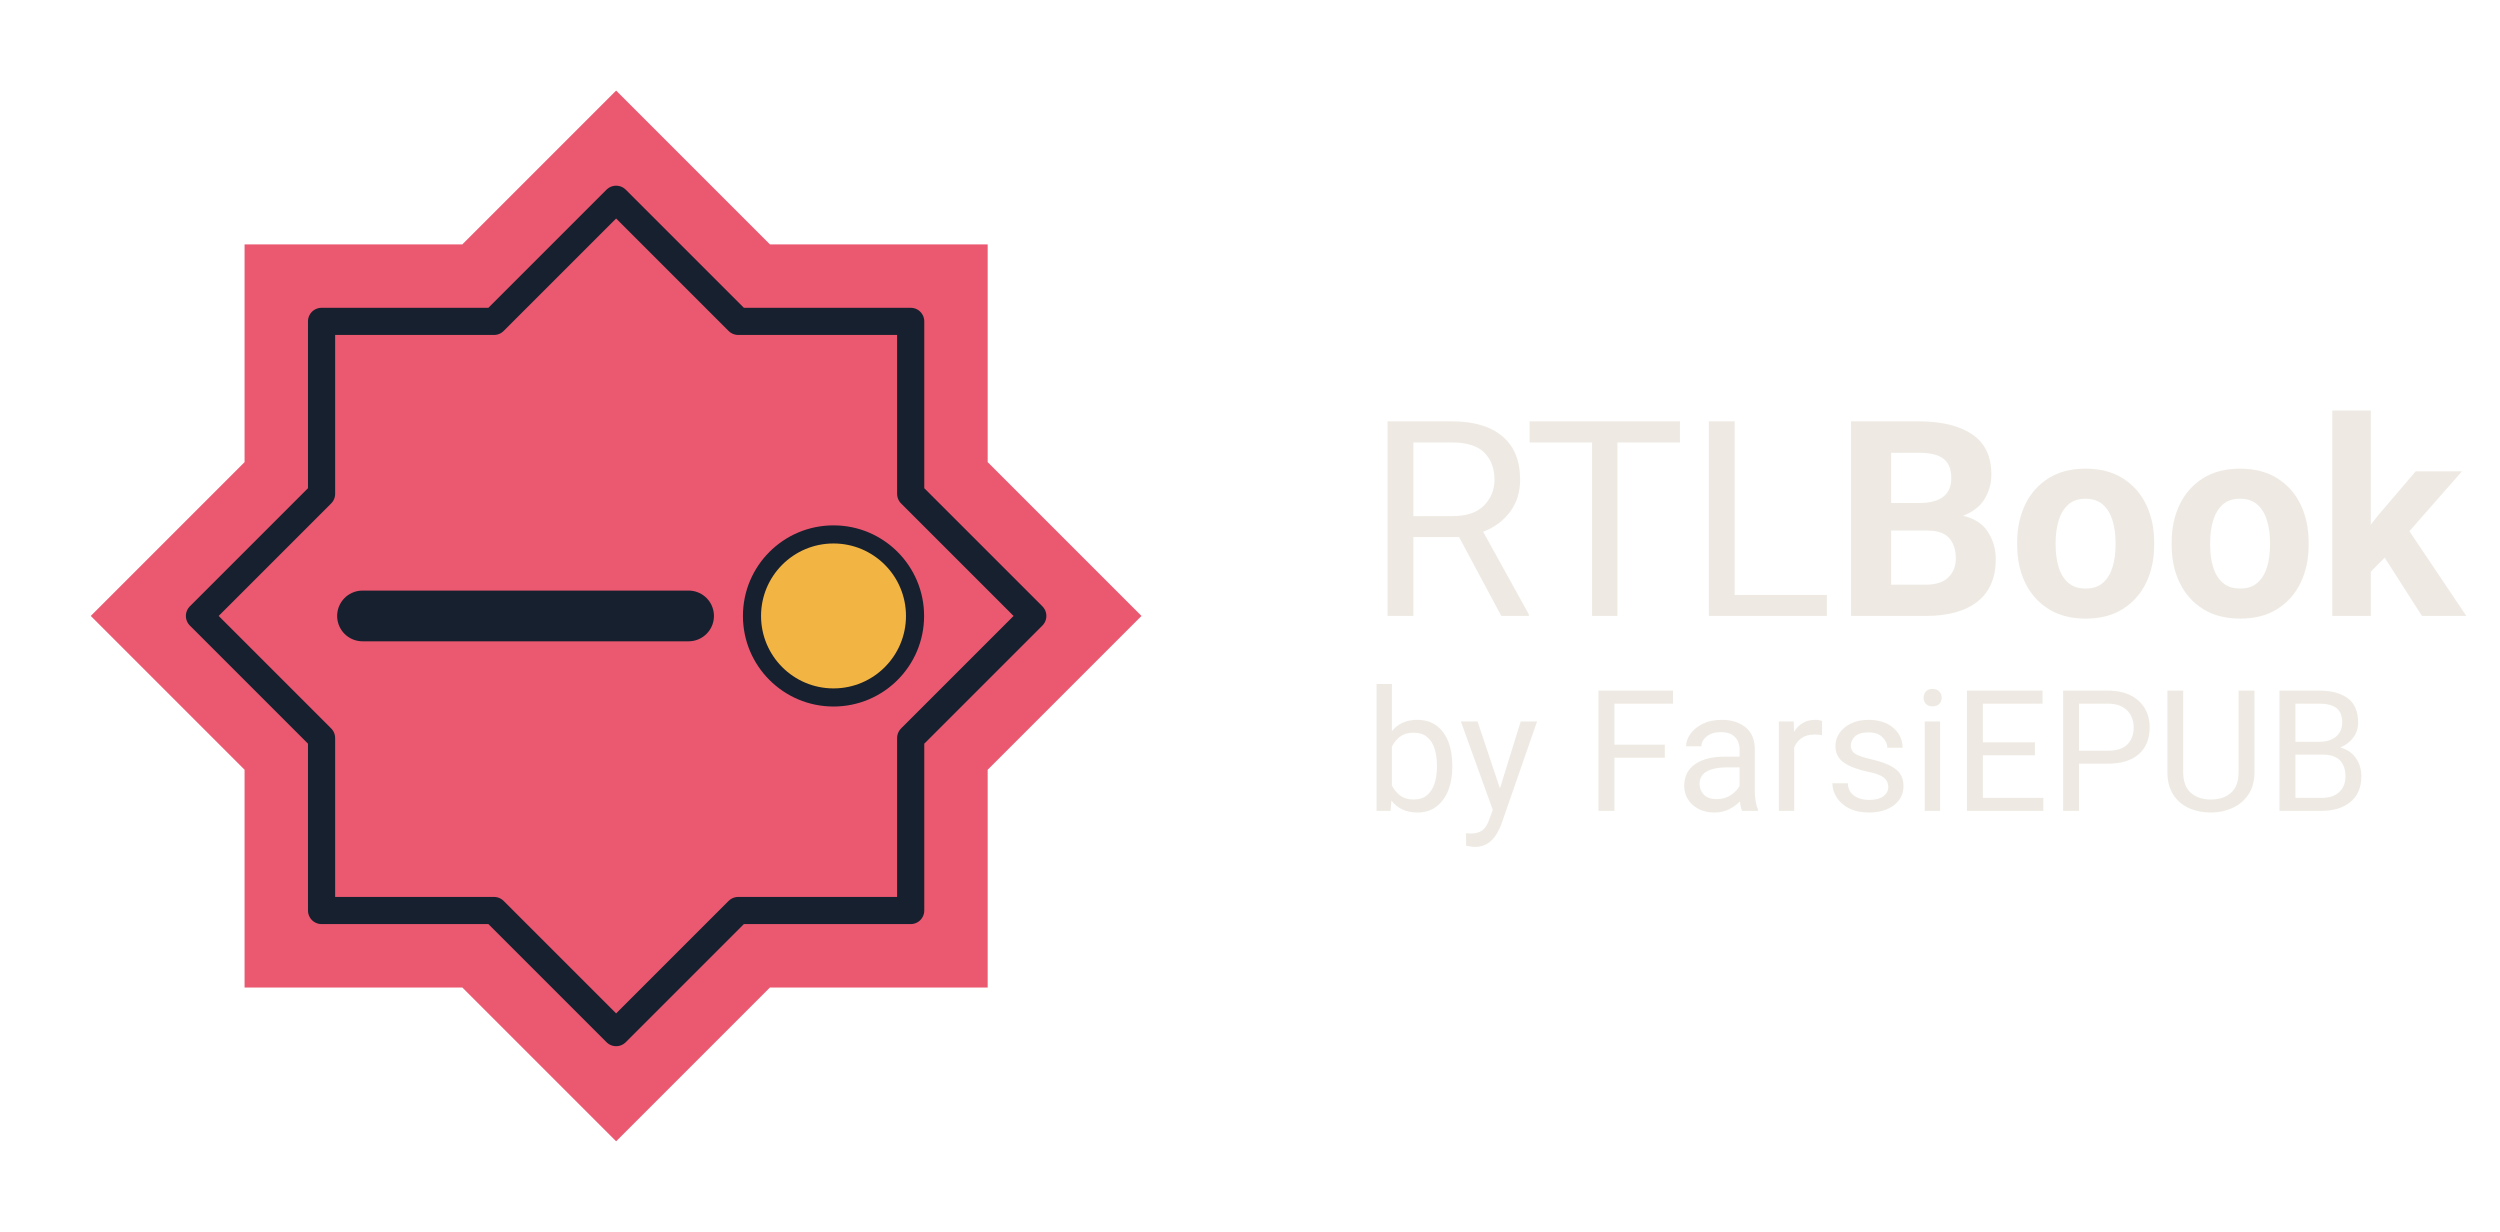
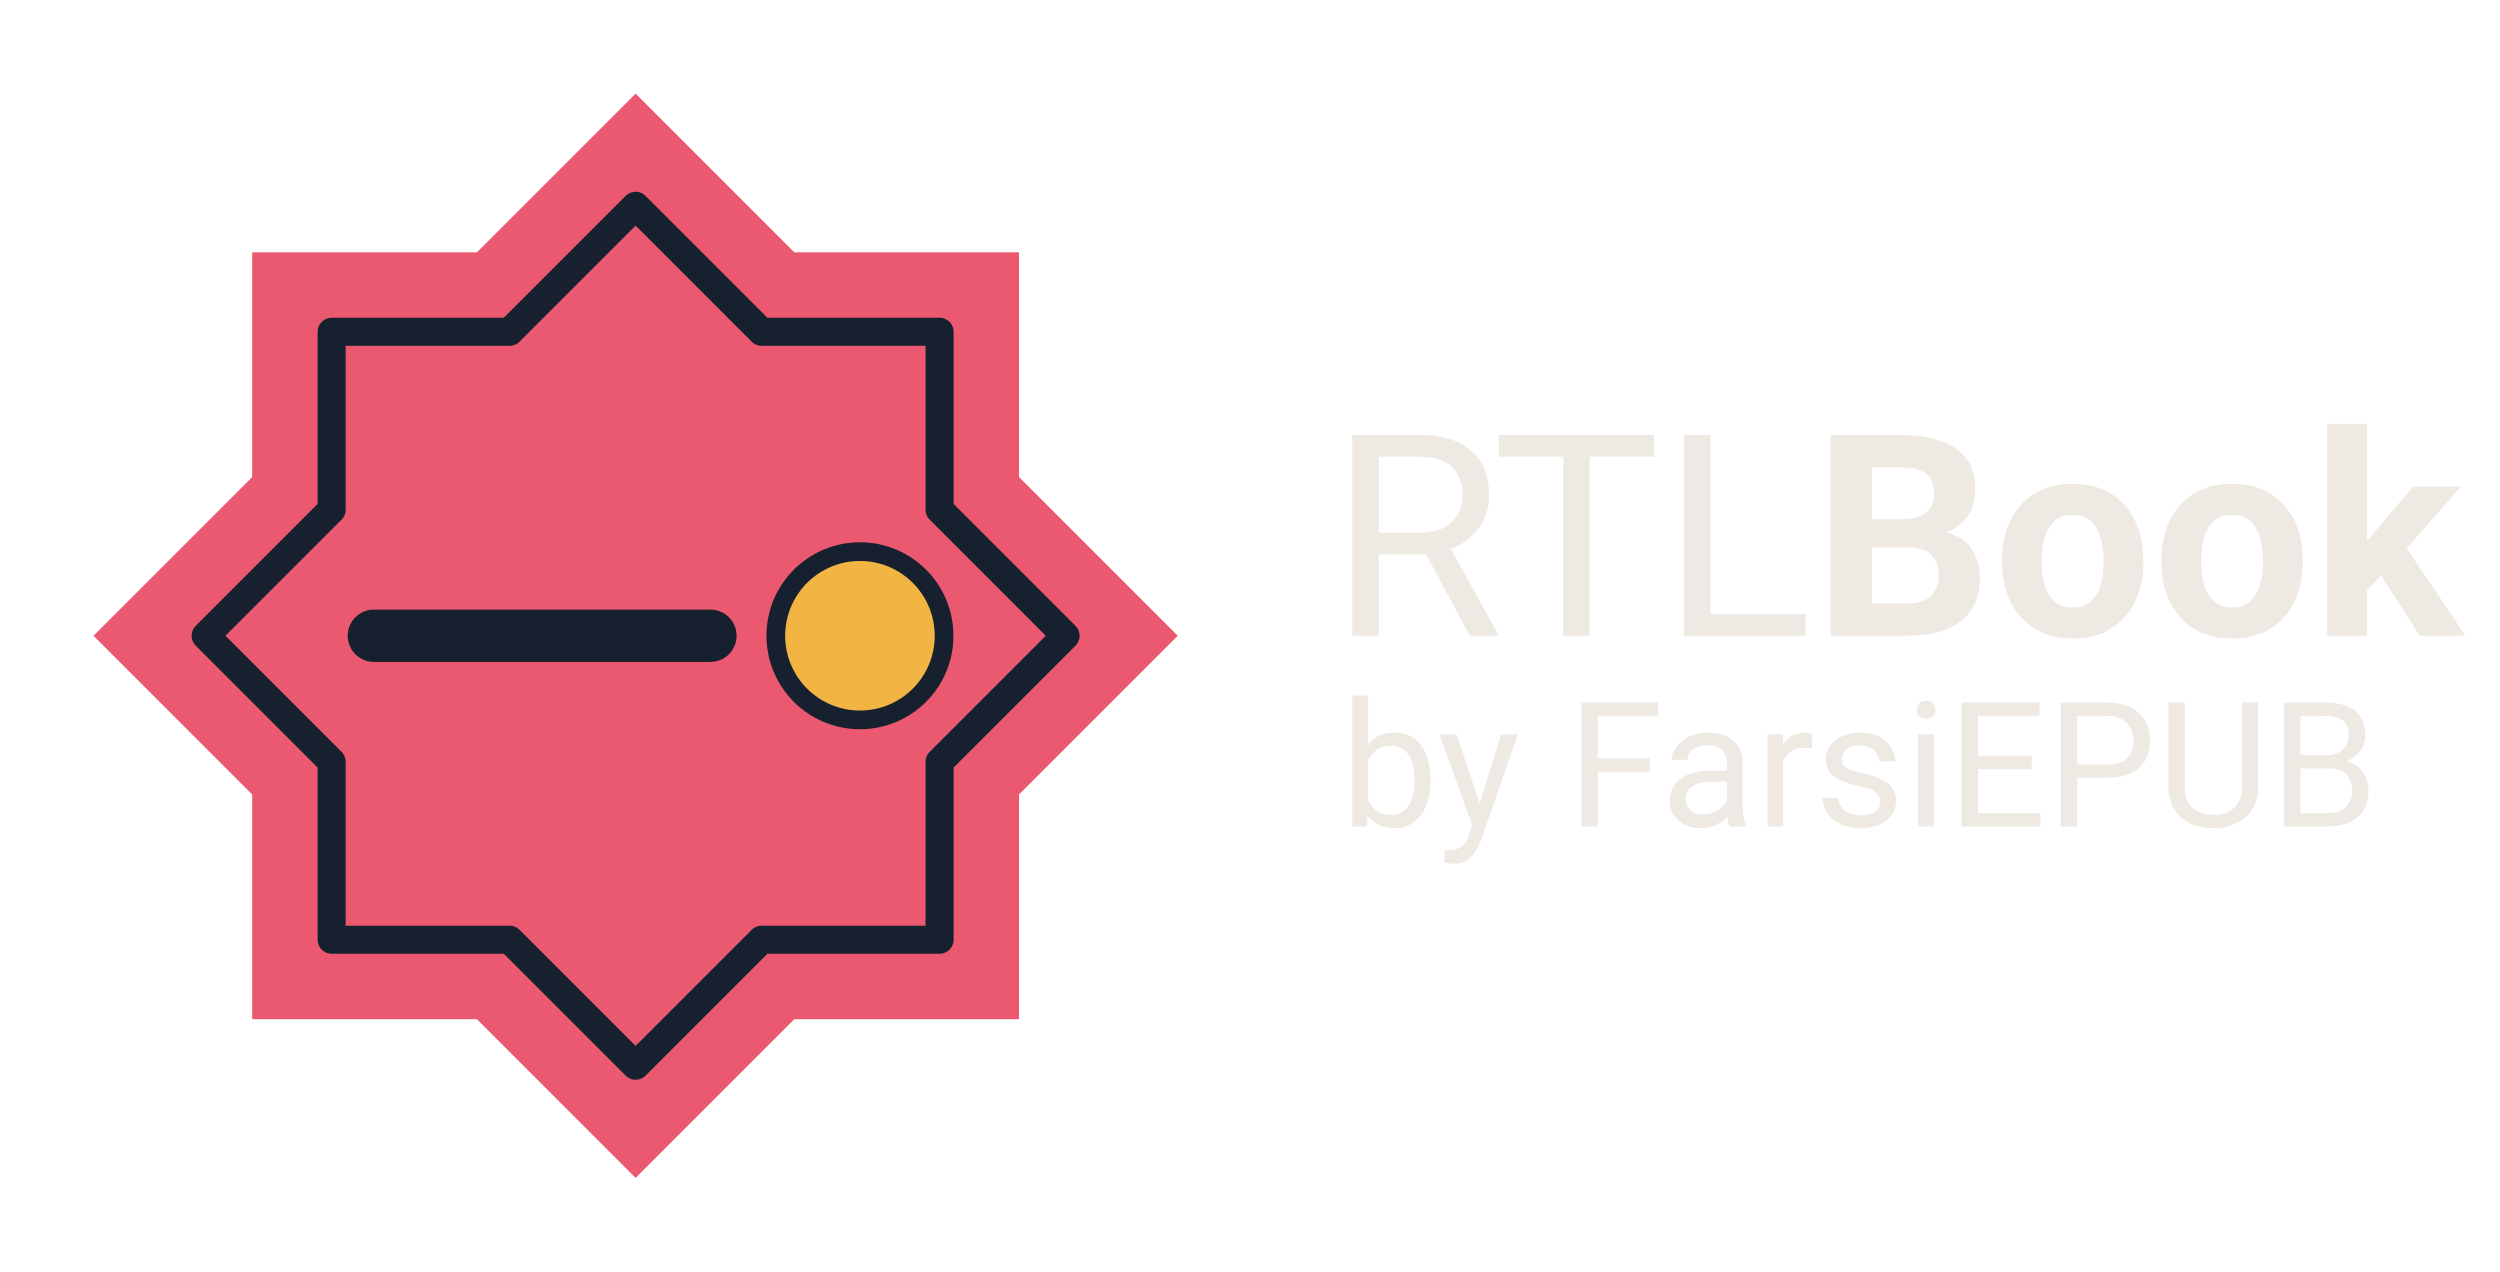
- <svg xmlns="http://www.w3.org/2000/svg" viewBox="-2 -2 137.98 68.00" width="1380" height="680" role="img" aria-label="RTLBook by FarsiEPUB">
+ <svg xmlns="http://www.w3.org/2000/svg" viewBox="-2 -2 133.73 68.00" width="1337" height="680" role="img" aria-label="RTLBook by FarsiEPUB">
  <g transform="translate(0 0)">
    <path d="M32.00 3.00L40.49 11.49L52.51 11.49L52.51 23.51L61.00 32.00L52.51 40.49L52.51 52.51L40.49 52.51L32.00 61.00L23.51 52.51L11.49 52.51L11.49 40.49L3.00 32.00L11.49 23.51L11.49 11.49L23.51 11.49Z" fill="#EB5971" />
    <path d="M32.00 9.00L38.74 15.74L48.26 15.74L48.26 25.26L55.00 32.00L48.26 38.74L48.26 48.26L38.74 48.26L32.00 55.00L25.26 48.26L15.74 48.26L15.74 38.74L9.00 32.00L15.74 25.26L15.74 15.74L25.26 15.74Z" fill="none" stroke="#17202E" stroke-width="1.5" stroke-linejoin="round" />
    <circle cx="44" cy="32" r="5" fill="#17202E" />
    <circle cx="44" cy="32" r="4" fill="#F2B544" />
    <path d="M36 32H18" stroke="#17202E" stroke-width="2.8" stroke-linecap="round" fill="none" />
  </g>
-   <path fill="#eeeae3" d="M80.862 32.0 78.531 27.647H76.008V32.0H74.584V21.259H78.14Q79.947 21.259 80.925 22.085Q81.902 22.911 81.902 24.483Q81.902 25.486 81.36 26.235Q80.818 26.984 79.859 27.352L82.382 31.911V32.0ZM78.14 22.424H76.008V26.489H78.184Q79.328 26.489 79.907 25.903Q80.486 25.316 80.486 24.483Q80.486 23.553 79.929 22.989Q79.372 22.424 78.14 22.424ZM90.725 21.259V22.424H87.273V32.0H85.871V22.424H82.426V21.259ZM98.833 30.842V32.0H92.319V21.259H93.743V30.842Z" />
-   <path fill="#eeeae3" d="M104.277 32.0H100.168V21.259H103.916Q105.789 21.259 106.852 21.974Q107.914 22.69 107.914 24.188Q107.914 24.925 107.542 25.541Q107.169 26.157 106.357 26.467Q107.317 26.703 107.737 27.382Q108.158 28.061 108.158 28.85Q108.158 30.407 107.154 31.203Q106.151 32.0 104.277 32.0ZM103.916 22.993H102.381V25.766H103.916Q105.701 25.766 105.701 24.394Q105.701 23.649 105.269 23.321Q104.838 22.993 103.916 22.993ZM105.952 28.828Q105.952 28.12 105.587 27.703Q105.221 27.286 104.373 27.286H102.381V30.274H104.277Q105.14 30.274 105.546 29.864Q105.952 29.455 105.952 28.828ZM109.338 28.09V27.935Q109.338 26.77 109.78 25.851Q110.223 24.933 111.064 24.402Q111.905 23.87 113.108 23.87Q114.325 23.87 115.169 24.402Q116.014 24.933 116.457 25.851Q116.899 26.77 116.899 27.935V28.09Q116.899 29.248 116.457 30.167Q116.014 31.085 115.173 31.616Q114.332 32.148 113.122 32.148Q111.912 32.148 111.068 31.616Q110.223 31.085 109.78 30.167Q109.338 29.248 109.338 28.09ZM111.462 27.935V28.09Q111.462 28.754 111.625 29.296Q111.787 29.839 112.152 30.163Q112.517 30.488 113.122 30.488Q113.72 30.488 114.081 30.163Q114.443 29.839 114.605 29.296Q114.767 28.754 114.767 28.09V27.935Q114.767 27.286 114.605 26.74Q114.443 26.194 114.078 25.862Q113.712 25.53 113.108 25.53Q112.51 25.53 112.149 25.862Q111.787 26.194 111.625 26.74Q111.462 27.286 111.462 27.935ZM117.866 28.09V27.935Q117.866 26.77 118.308 25.851Q118.751 24.933 119.592 24.402Q120.433 23.87 121.636 23.87Q122.853 23.87 123.697 24.402Q124.542 24.933 124.985 25.851Q125.427 26.77 125.427 27.935V28.09Q125.427 29.248 124.985 30.167Q124.542 31.085 123.701 31.616Q122.86 32.148 121.65 32.148Q120.44 32.148 119.596 31.616Q118.751 31.085 118.308 30.167Q117.866 29.248 117.866 28.09ZM119.99 27.935V28.09Q119.99 28.754 120.153 29.296Q120.315 29.839 120.68 30.163Q121.045 30.488 121.65 30.488Q122.248 30.488 122.609 30.163Q122.971 29.839 123.133 29.296Q123.295 28.754 123.295 28.09V27.935Q123.295 27.286 123.133 26.74Q122.971 26.194 122.606 25.862Q122.24 25.53 121.636 25.53Q121.038 25.53 120.676 25.862Q120.315 26.194 120.153 26.74Q119.99 27.286 119.99 27.935ZM131.683 32.0 129.625 28.784 128.858 29.558V32.0H126.733V20.661H128.858V26.961L129.263 26.445L131.336 24.018H133.889L130.99 27.323L134.132 32.0Z" />
-   <path fill="#eeeae3" d="M78.157 40.251V40.347Q78.157 41.068 77.931 41.633Q77.705 42.198 77.277 42.524Q76.848 42.85 76.237 42.85Q75.754 42.85 75.396 42.679Q75.038 42.508 74.796 42.189L74.751 42.759H73.976V35.756H74.824V38.359Q75.065 38.058 75.414 37.896Q75.763 37.735 76.228 37.735Q76.848 37.735 77.279 38.049Q77.71 38.364 77.933 38.931Q78.157 39.499 78.157 40.251ZM77.309 40.347V40.251Q77.309 39.759 77.186 39.349Q77.062 38.938 76.78 38.692Q76.497 38.446 76.018 38.446Q75.558 38.446 75.271 38.667Q74.983 38.888 74.824 39.212V41.359Q74.988 41.688 75.28 41.911Q75.572 42.134 76.027 42.134Q76.483 42.134 76.766 41.893Q77.049 41.651 77.179 41.243Q77.309 40.835 77.309 40.347ZM79.552 37.826 80.787 41.519 81.932 37.826H82.835L80.856 43.52Q80.765 43.762 80.594 44.052Q80.423 44.341 80.131 44.546Q79.839 44.751 79.392 44.751Q79.292 44.751 79.137 44.724Q78.982 44.697 78.918 44.678L78.914 43.995Q78.95 43.999 79.03 44.006Q79.11 44.013 79.141 44.013Q79.575 44.013 79.814 43.837Q80.053 43.662 80.208 43.206L80.391 42.704L78.631 37.826ZM89.888 39.107V39.827H87.107V42.759H86.227V36.121H90.339V36.841H87.107V39.107ZM94.151 42.759Q94.11 42.668 94.08 42.529Q94.05 42.39 94.032 42.239Q93.795 42.49 93.439 42.67Q93.084 42.85 92.628 42.85Q92.126 42.85 91.75 42.654Q91.374 42.458 91.167 42.128Q90.959 41.797 90.959 41.387Q90.959 40.593 91.561 40.181Q92.163 39.768 93.18 39.768H94.014V39.376Q94.014 38.938 93.752 38.676Q93.49 38.414 92.974 38.414Q92.496 38.414 92.202 38.649Q91.908 38.884 91.908 39.194H91.064Q91.064 38.838 91.306 38.503Q91.547 38.168 91.987 37.951Q92.427 37.735 93.025 37.735Q93.827 37.735 94.342 38.145Q94.857 38.555 94.857 39.385V41.683Q94.857 41.929 94.901 42.207Q94.944 42.485 95.031 42.686V42.759ZM92.751 42.112Q93.207 42.112 93.542 41.884Q93.877 41.656 94.014 41.378V40.361H93.316Q92.591 40.361 92.199 40.586Q91.807 40.812 91.807 41.273Q91.807 41.624 92.044 41.868Q92.281 42.112 92.751 42.112ZM98.569 37.798 98.564 38.583Q98.377 38.546 98.154 38.546Q97.721 38.546 97.443 38.74Q97.164 38.934 97.028 39.257V42.759H96.184V37.826H97.005L97.023 38.391Q97.21 38.09 97.5 37.912Q97.789 37.735 98.195 37.735Q98.286 37.735 98.405 37.755Q98.523 37.776 98.569 37.798ZM102.221 41.45Q102.221 41.268 102.141 41.111Q102.061 40.954 101.817 40.824Q101.573 40.694 101.085 40.598Q100.26 40.425 99.784 40.103Q99.307 39.782 99.307 39.175Q99.307 38.783 99.533 38.457Q99.759 38.131 100.171 37.933Q100.584 37.735 101.136 37.735Q101.728 37.735 102.148 37.944Q102.567 38.154 102.791 38.503Q103.014 38.852 103.014 39.276H102.171Q102.171 38.97 101.904 38.699Q101.637 38.428 101.136 38.428Q100.611 38.428 100.383 38.656Q100.155 38.884 100.155 39.153Q100.155 39.335 100.247 39.467Q100.338 39.599 100.582 39.704Q100.826 39.809 101.291 39.914Q102.202 40.124 102.633 40.457Q103.064 40.789 103.064 41.387Q103.064 42.034 102.542 42.442Q102.02 42.85 101.158 42.85Q100.506 42.85 100.055 42.618Q99.604 42.385 99.371 42.016Q99.139 41.647 99.139 41.236H99.987Q100.005 41.583 100.187 41.786Q100.37 41.988 100.634 42.073Q100.899 42.157 101.158 42.157Q101.674 42.157 101.947 41.957Q102.221 41.756 102.221 41.45ZM104.172 36.517Q104.172 36.312 104.297 36.171Q104.423 36.029 104.669 36.029Q104.911 36.029 105.041 36.171Q105.171 36.312 105.171 36.517Q105.171 36.713 105.041 36.852Q104.911 36.991 104.669 36.991Q104.423 36.991 104.297 36.852Q104.172 36.713 104.172 36.517ZM105.084 37.826V42.759H104.236V37.826ZM110.783 42.043V42.759H106.566V36.121H110.738V36.841H107.446V38.975H110.318V39.691H107.446V42.043ZM114.321 40.156H112.753V42.759H111.873V36.121H114.321Q115.073 36.121 115.593 36.381Q116.113 36.64 116.382 37.099Q116.651 37.557 116.651 38.145Q116.651 39.107 116.051 39.631Q115.452 40.156 114.321 40.156ZM114.321 36.841H112.753V39.44H114.321Q115.096 39.44 115.434 39.08Q115.771 38.719 115.771 38.154Q115.771 37.812 115.623 37.511Q115.475 37.21 115.155 37.026Q114.836 36.841 114.321 36.841ZM121.561 36.121H122.437V40.612Q122.437 41.359 122.104 41.856Q121.771 42.353 121.222 42.602Q120.672 42.85 120.029 42.85Q119.355 42.85 118.81 42.602Q118.265 42.353 117.948 41.856Q117.631 41.359 117.631 40.612V36.121H118.502V40.612Q118.502 41.391 118.924 41.763Q119.346 42.134 120.029 42.134Q120.722 42.134 121.142 41.763Q121.561 41.391 121.561 40.612ZM126.143 42.759H123.818V36.121H125.993Q127.014 36.121 127.586 36.542Q128.159 36.964 128.159 37.89Q128.159 38.35 127.896 38.708Q127.634 39.066 127.178 39.262Q127.739 39.417 128.038 39.85Q128.336 40.283 128.336 40.844Q128.336 41.774 127.737 42.267Q127.137 42.759 126.143 42.759ZM125.993 36.841H124.698V38.947H126.02Q126.59 38.947 126.934 38.665Q127.279 38.382 127.279 37.881Q127.279 37.333 126.962 37.087Q126.645 36.841 125.993 36.841ZM127.461 40.853Q127.461 40.297 127.158 39.976Q126.855 39.654 126.184 39.654H124.698V42.043H126.143Q126.768 42.043 127.115 41.722Q127.461 41.4 127.461 40.853Z" />
+   <path fill="#eeeae3" d="M76.615 32.0 74.284 27.647H71.761V32.0H70.337V21.259H73.893Q75.701 21.259 76.678 22.085Q77.656 22.911 77.656 24.483Q77.656 25.486 77.113 26.235Q76.571 26.984 75.612 27.352L78.135 31.911V32.0ZM73.893 22.424H71.761V26.489H73.938Q75.081 26.489 75.66 25.903Q76.239 25.316 76.239 24.483Q76.239 23.553 75.682 22.989Q75.125 22.424 73.893 22.424ZM86.479 21.259V22.424H83.026V32.0H81.624V22.424H78.179V21.259ZM94.586 30.842V32.0H88.072V21.259H89.496V30.842Z" />
+   <path fill="#eeeae3" d="M100.03 32.0H95.921V21.259H99.669Q101.543 21.259 102.605 21.974Q103.667 22.69 103.667 24.188Q103.667 24.925 103.295 25.541Q102.922 26.157 102.111 26.467Q103.07 26.703 103.49 27.382Q103.911 28.061 103.911 28.85Q103.911 30.407 102.907 31.203Q101.904 32.0 100.03 32.0ZM99.669 22.993H98.134V25.766H99.669Q101.454 25.766 101.454 24.394Q101.454 23.649 101.023 23.321Q100.591 22.993 99.669 22.993ZM101.705 28.828Q101.705 28.12 101.34 27.703Q100.975 27.286 100.126 27.286H98.134V30.274H100.03Q100.894 30.274 101.299 29.864Q101.705 29.455 101.705 28.828ZM105.091 28.09V27.935Q105.091 26.77 105.534 25.851Q105.976 24.933 106.817 24.402Q107.658 23.87 108.861 23.87Q110.078 23.87 110.923 24.402Q111.767 24.933 112.21 25.851Q112.653 26.77 112.653 27.935V28.09Q112.653 29.248 112.21 30.167Q111.767 31.085 110.926 31.616Q110.085 32.148 108.876 32.148Q107.666 32.148 106.821 31.616Q105.976 31.085 105.534 30.167Q105.091 29.248 105.091 28.09ZM107.216 27.935V28.09Q107.216 28.754 107.378 29.296Q107.54 29.839 107.905 30.163Q108.271 30.488 108.876 30.488Q109.473 30.488 109.835 30.163Q110.196 29.839 110.358 29.296Q110.521 28.754 110.521 28.09V27.935Q110.521 27.286 110.358 26.74Q110.196 26.194 109.831 25.862Q109.466 25.53 108.861 25.53Q108.263 25.53 107.902 25.862Q107.54 26.194 107.378 26.74Q107.216 27.286 107.216 27.935ZM113.619 28.09V27.935Q113.619 26.77 114.062 25.851Q114.504 24.933 115.345 24.402Q116.186 23.87 117.389 23.87Q118.606 23.87 119.451 24.402Q120.295 24.933 120.738 25.851Q121.181 26.77 121.181 27.935V28.09Q121.181 29.248 120.738 30.167Q120.295 31.085 119.454 31.616Q118.613 32.148 117.404 32.148Q116.194 32.148 115.349 31.616Q114.504 31.085 114.062 30.167Q113.619 29.248 113.619 28.09ZM115.744 27.935V28.09Q115.744 28.754 115.906 29.296Q116.068 29.839 116.433 30.163Q116.799 30.488 117.404 30.488Q118.001 30.488 118.363 30.163Q118.724 29.839 118.886 29.296Q119.049 28.754 119.049 28.09V27.935Q119.049 27.286 118.886 26.74Q118.724 26.194 118.359 25.862Q117.994 25.53 117.389 25.53Q116.791 25.53 116.43 25.862Q116.068 26.194 115.906 26.74Q115.744 27.286 115.744 27.935ZM127.436 32.0 125.378 28.784 124.611 29.558V32.0H122.486V20.661H124.611V26.961L125.017 26.445L127.09 24.018H129.642L126.743 27.323L129.886 32.0Z" />
+   <path fill="#eeeae3" d="M74.518 39.697V39.793Q74.518 40.513 74.293 41.079Q74.067 41.644 73.638 41.97Q73.21 42.296 72.599 42.296Q72.116 42.296 71.758 42.125Q71.4 41.954 71.158 41.635L71.113 42.205H70.337V35.202H71.186V37.805Q71.427 37.504 71.776 37.342Q72.125 37.181 72.59 37.181Q73.21 37.181 73.641 37.495Q74.072 37.81 74.295 38.377Q74.518 38.945 74.518 39.697ZM73.67 39.793V39.697Q73.67 39.205 73.547 38.795Q73.424 38.384 73.141 38.138Q72.859 37.892 72.38 37.892Q71.92 37.892 71.632 38.113Q71.345 38.334 71.186 38.658V40.805Q71.35 41.134 71.641 41.357Q71.933 41.58 72.389 41.58Q72.845 41.58 73.128 41.339Q73.41 41.097 73.54 40.689Q73.67 40.281 73.67 39.793ZM75.914 37.272 77.149 40.965 78.293 37.272H79.196L77.217 42.966Q77.126 43.208 76.955 43.498Q76.784 43.787 76.493 43.992Q76.201 44.197 75.754 44.197Q75.654 44.197 75.499 44.17Q75.344 44.143 75.28 44.124L75.275 43.441Q75.312 43.445 75.391 43.452Q75.471 43.459 75.503 43.459Q75.936 43.459 76.176 43.283Q76.415 43.108 76.57 42.652L76.752 42.15L74.993 37.272ZM86.249 38.553V39.273H83.468V42.205H82.588V35.567H86.701V36.287H83.468V38.553ZM90.512 42.205Q90.471 42.114 90.442 41.975Q90.412 41.836 90.394 41.685Q90.157 41.936 89.801 42.116Q89.446 42.296 88.99 42.296Q88.488 42.296 88.112 42.1Q87.736 41.904 87.528 41.573Q87.321 41.243 87.321 40.833Q87.321 40.039 87.923 39.627Q88.525 39.214 89.541 39.214H90.376V38.822Q90.376 38.384 90.113 38.122Q89.851 37.86 89.336 37.86Q88.857 37.86 88.563 38.095Q88.269 38.33 88.269 38.64H87.426Q87.426 38.284 87.667 37.949Q87.909 37.614 88.349 37.397Q88.789 37.181 89.386 37.181Q90.189 37.181 90.704 37.591Q91.219 38.001 91.219 38.831V41.129Q91.219 41.375 91.262 41.653Q91.306 41.931 91.392 42.132V42.205ZM89.113 41.558Q89.569 41.558 89.904 41.33Q90.239 41.102 90.376 40.823V39.807H89.678Q88.953 39.807 88.561 40.032Q88.169 40.258 88.169 40.719Q88.169 41.07 88.406 41.314Q88.643 41.558 89.113 41.558ZM94.93 37.244 94.926 38.029Q94.739 37.992 94.516 37.992Q94.082 37.992 93.804 38.186Q93.526 38.38 93.389 38.703V42.205H92.546V37.272H93.367L93.385 37.837Q93.572 37.536 93.861 37.358Q94.151 37.181 94.557 37.181Q94.648 37.181 94.766 37.201Q94.885 37.222 94.93 37.244ZM98.582 40.896Q98.582 40.714 98.503 40.557Q98.423 40.399 98.179 40.27Q97.935 40.14 97.447 40.044Q96.622 39.871 96.145 39.549Q95.669 39.228 95.669 38.621Q95.669 38.229 95.895 37.903Q96.12 37.577 96.533 37.379Q96.946 37.181 97.497 37.181Q98.09 37.181 98.509 37.39Q98.929 37.6 99.152 37.949Q99.376 38.298 99.376 38.722H98.532Q98.532 38.416 98.266 38.145Q97.999 37.874 97.497 37.874Q96.973 37.874 96.745 38.102Q96.517 38.33 96.517 38.599Q96.517 38.781 96.608 38.913Q96.699 39.045 96.943 39.15Q97.187 39.255 97.652 39.36Q98.564 39.57 98.995 39.903Q99.426 40.235 99.426 40.833Q99.426 41.48 98.904 41.888Q98.382 42.296 97.52 42.296Q96.868 42.296 96.417 42.064Q95.965 41.831 95.733 41.462Q95.5 41.092 95.5 40.682H96.348Q96.367 41.029 96.549 41.232Q96.731 41.434 96.996 41.519Q97.26 41.603 97.52 41.603Q98.035 41.603 98.309 41.403Q98.582 41.202 98.582 40.896ZM100.534 35.963Q100.534 35.758 100.659 35.617Q100.785 35.475 101.031 35.475Q101.272 35.475 101.402 35.617Q101.532 35.758 101.532 35.963Q101.532 36.159 101.402 36.298Q101.272 36.437 101.031 36.437Q100.785 36.437 100.659 36.298Q100.534 36.159 100.534 35.963ZM101.446 37.272V42.205H100.598V37.272ZM107.145 41.489V42.205H102.927V35.567H107.099V36.287H103.807V38.421H106.68V39.137H103.807V41.489ZM110.683 39.602H109.114V42.205H108.234V35.567H110.683Q111.435 35.567 111.955 35.826Q112.475 36.086 112.744 36.545Q113.013 37.003 113.013 37.591Q113.013 38.553 112.413 39.077Q111.814 39.602 110.683 39.602ZM110.683 36.287H109.114V38.886H110.683Q111.458 38.886 111.795 38.526Q112.133 38.165 112.133 37.6Q112.133 37.258 111.985 36.957Q111.836 36.656 111.517 36.472Q111.198 36.287 110.683 36.287ZM117.923 35.567H118.798V40.058Q118.798 40.805 118.466 41.302Q118.133 41.799 117.583 42.048Q117.034 42.296 116.391 42.296Q115.716 42.296 115.171 42.048Q114.627 41.799 114.31 41.302Q113.993 40.805 113.993 40.058V35.567H114.864V40.058Q114.864 40.837 115.285 41.209Q115.707 41.58 116.391 41.58Q117.084 41.58 117.504 41.209Q117.923 40.837 117.923 40.058ZM122.505 42.205H120.18V35.567H122.355Q123.376 35.567 123.948 35.988Q124.52 36.41 124.52 37.336Q124.52 37.796 124.258 38.154Q123.996 38.512 123.54 38.708Q124.101 38.863 124.4 39.296Q124.698 39.729 124.698 40.29Q124.698 41.22 124.099 41.713Q123.499 42.205 122.505 42.205ZM122.355 36.287H121.06V38.393H122.382Q122.952 38.393 123.296 38.111Q123.64 37.828 123.64 37.326Q123.64 36.779 123.324 36.533Q123.007 36.287 122.355 36.287ZM123.823 40.299Q123.823 39.743 123.52 39.421Q123.216 39.1 122.546 39.1H121.06V41.489H122.505Q123.13 41.489 123.476 41.168Q123.823 40.846 123.823 40.299Z" />
</svg>
